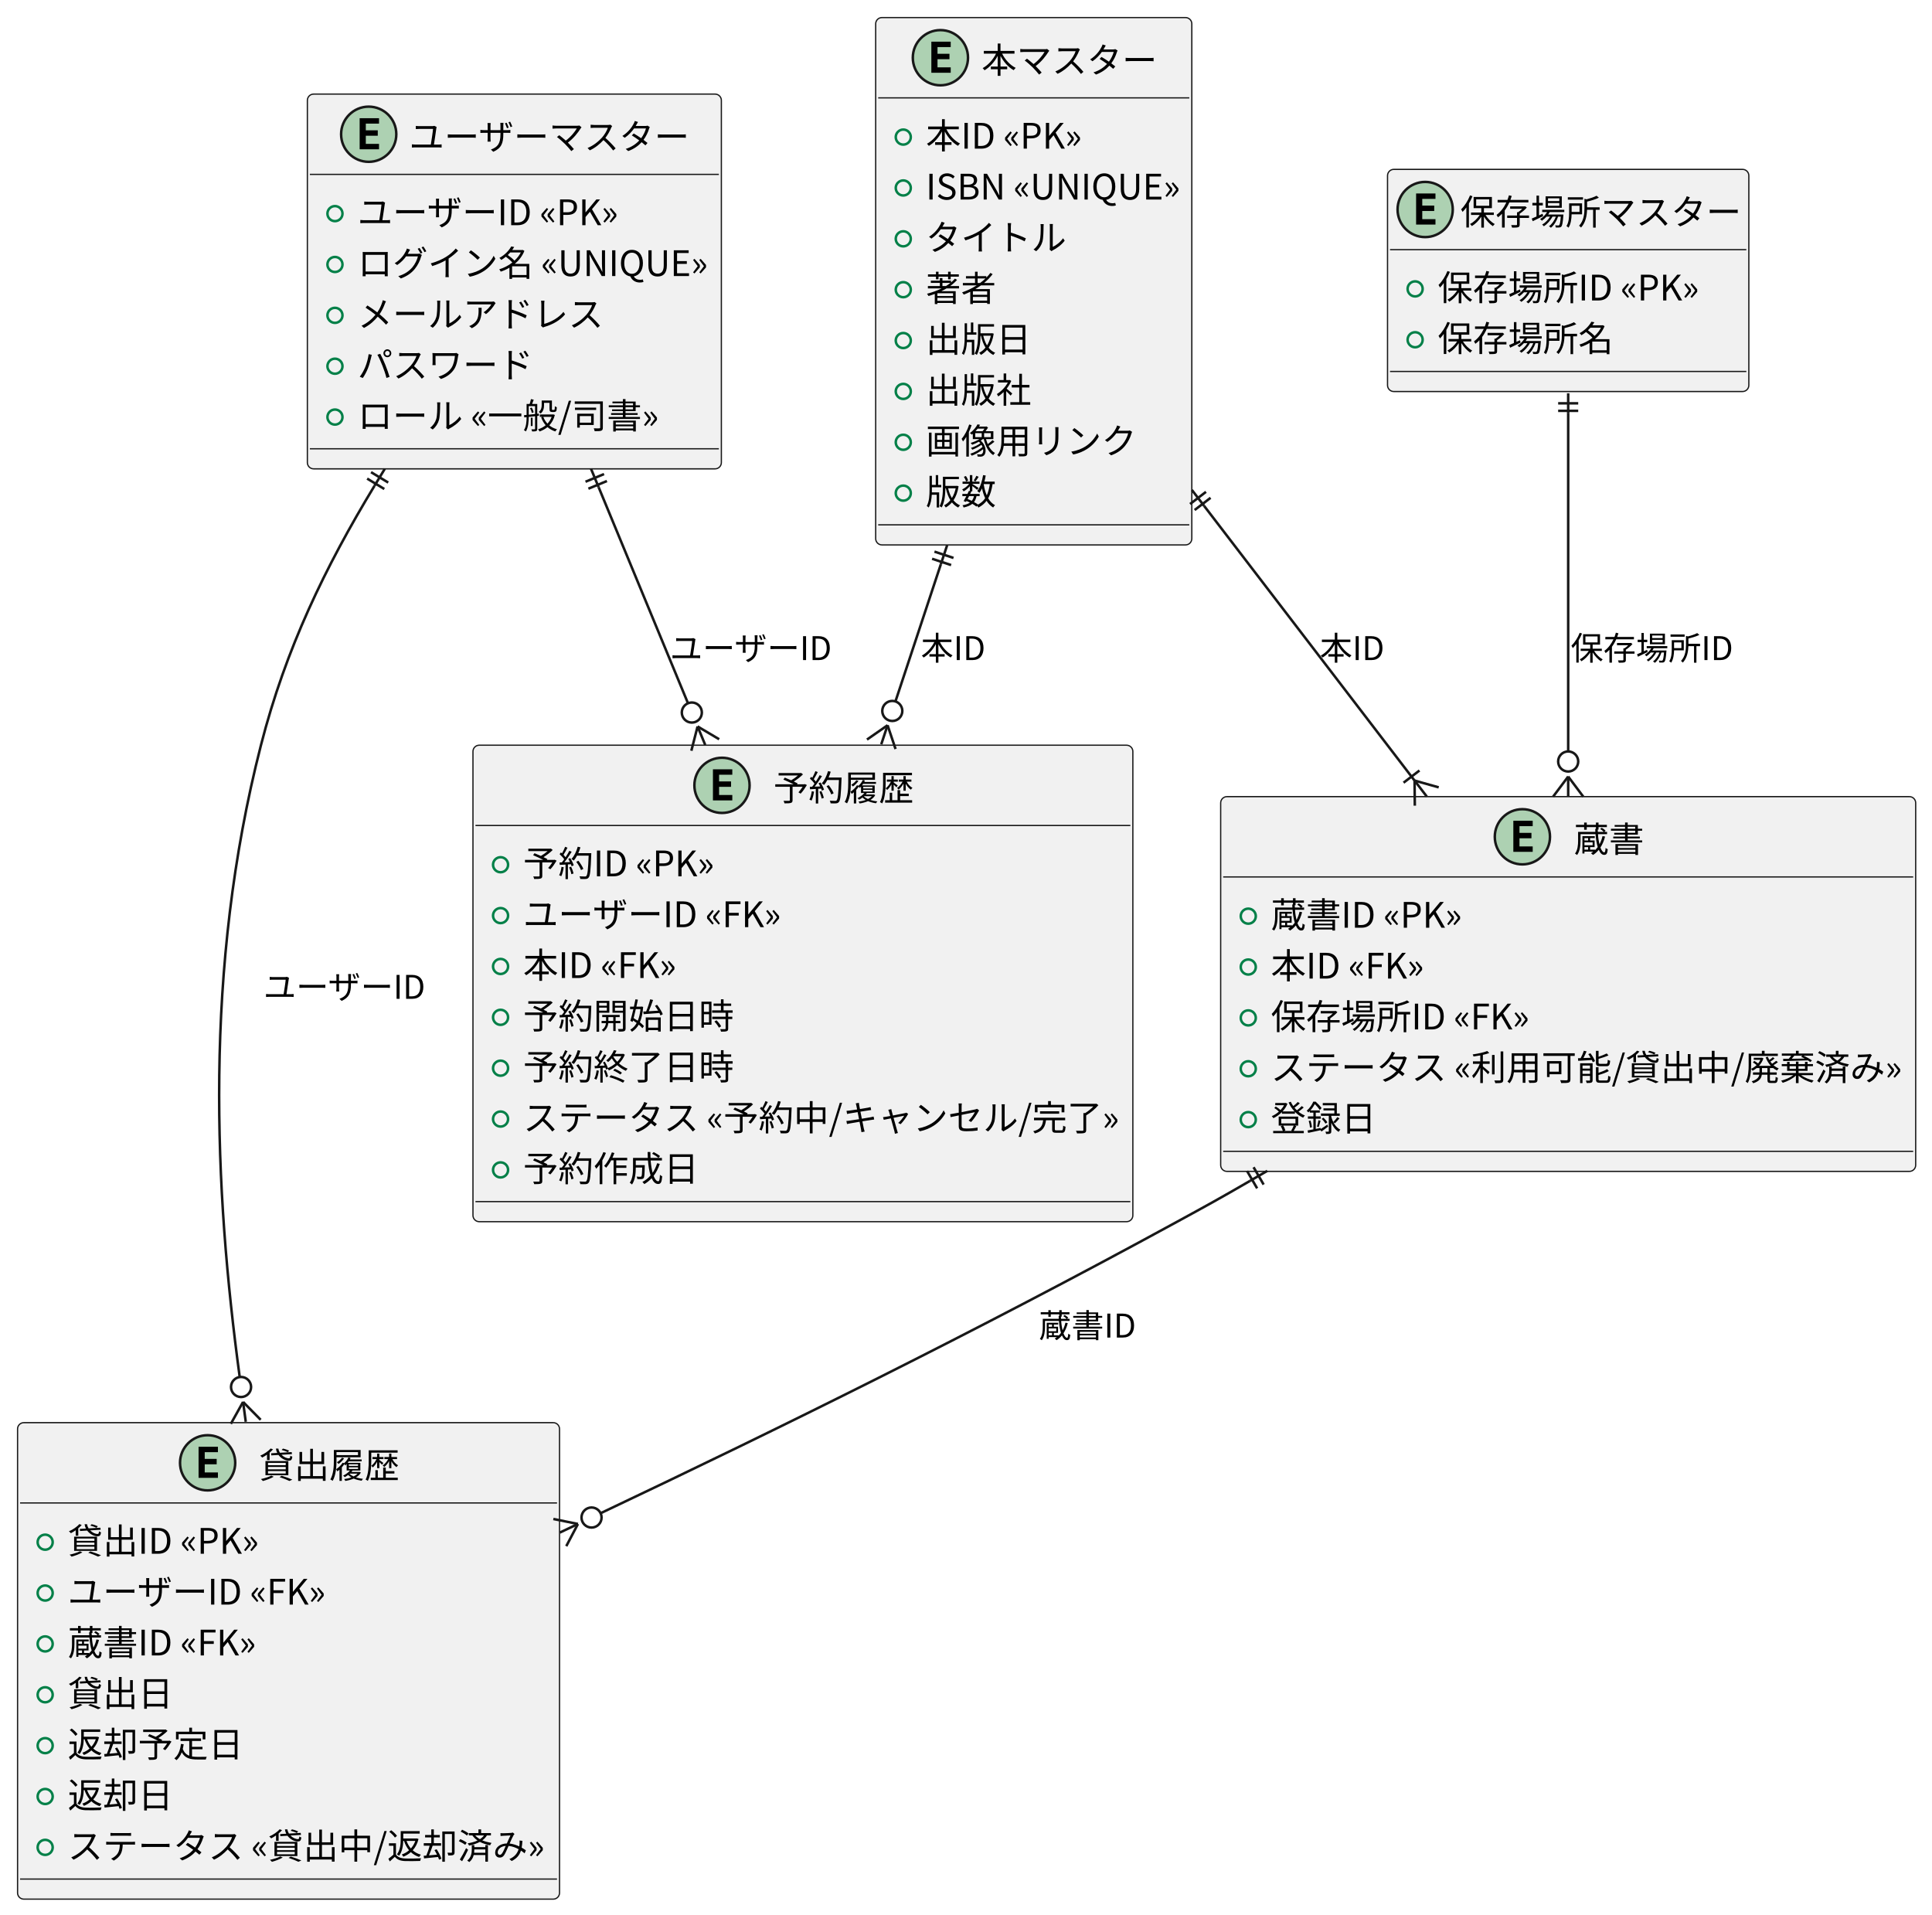
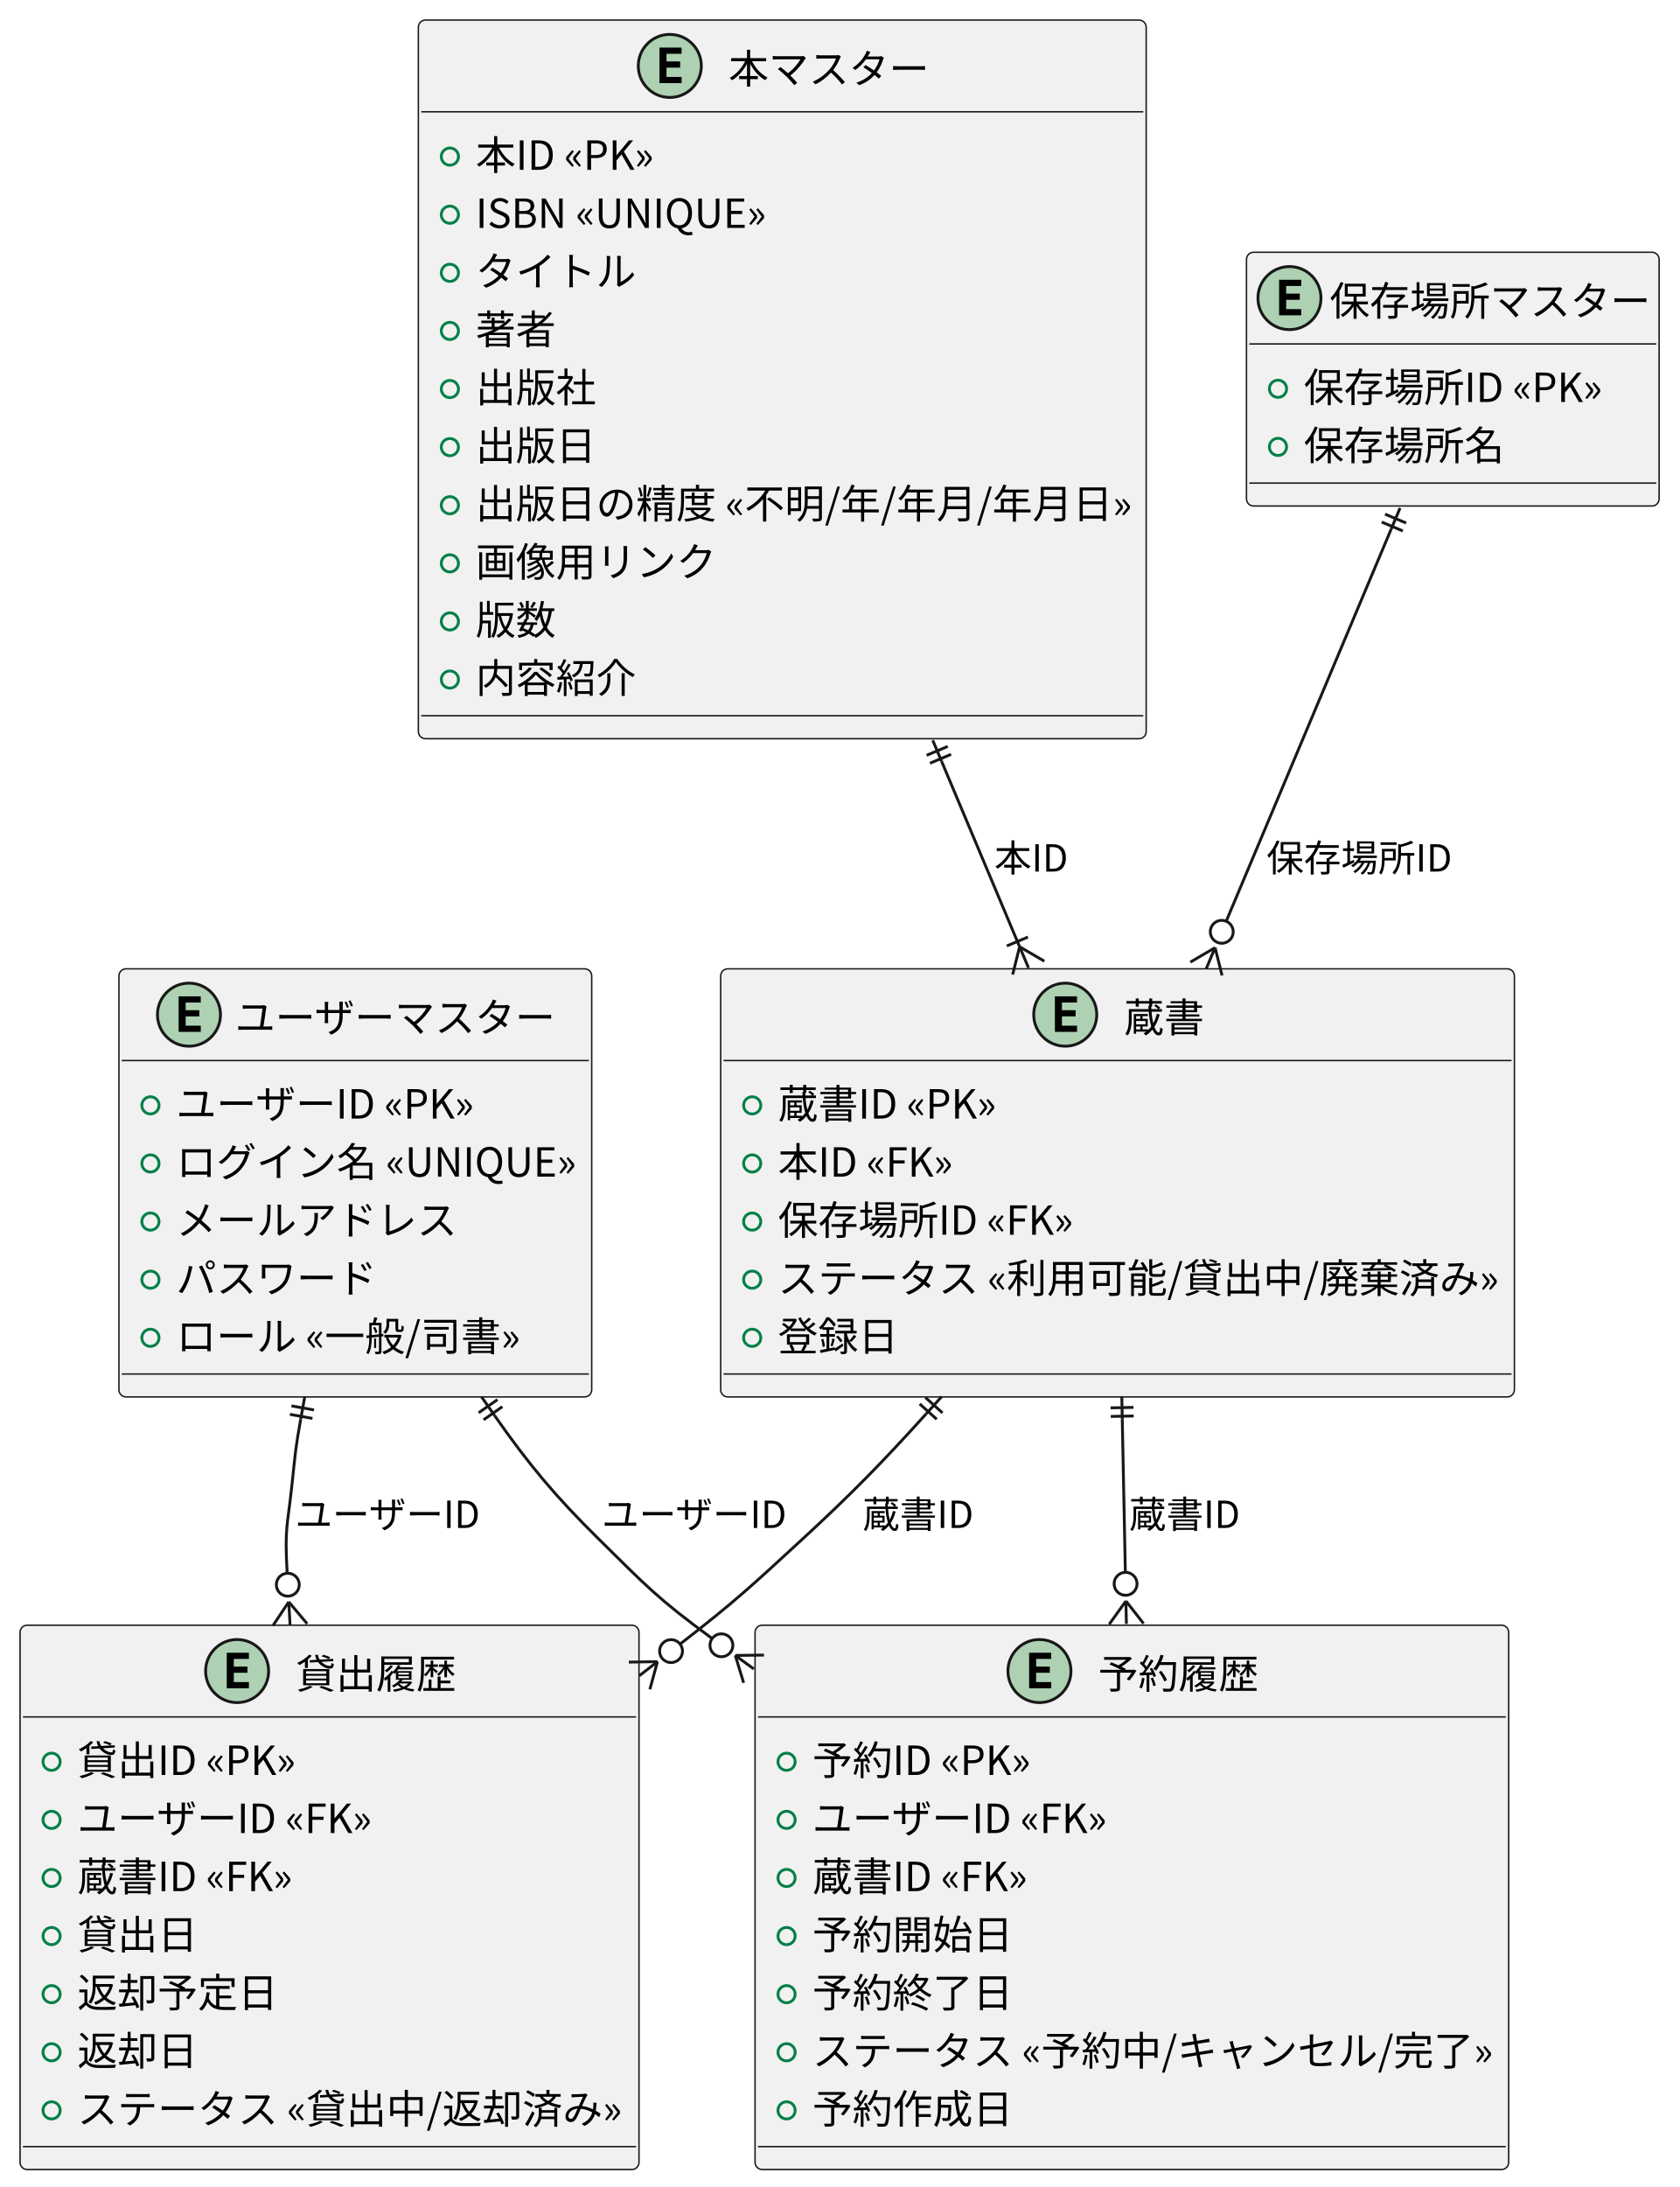
- <svg xmlns="http://www.w3.org/2000/svg" contentStyleType="text/css" height="763px" preserveAspectRatio="none" style="width:770px;height:763px;background:#FFFFFF;" version="1.1" viewBox="0 0 770 763" width="770px" zoomAndPan="magnify">
+ <svg xmlns="http://www.w3.org/2000/svg" contentStyleType="text/css" height="763px" preserveAspectRatio="none" style="width:586px;height:763px;background:#FFFFFF;" version="1.1" viewBox="0 0 586 763" width="586px" zoomAndPan="magnify">
  <defs />
  <g>
    <g id="elem_User">
-       <rect codeLine="2" fill="#F1F1F1" height="149.36" id="User" rx="2.5" ry="2.5" style="stroke:#181818;stroke-width:0.5;" width="165" x="122.5" y="37.5" />
-       <ellipse cx="146.95" cy="53.5" fill="#ADD1B2" rx="11" ry="11" style="stroke:#181818;stroke-width:1.0;" />
-       <path d="M151.059,59.5 L143.341,59.5 L143.341,47.109 L151.059,47.109 L151.059,49.266 L145.794,49.266 L145.794,51.938 L150.559,51.938 L150.559,54.094 L145.794,54.094 L145.794,57.344 L151.059,57.344 L151.059,59.5 Z " fill="#000000" />
-       <text fill="#000000" font-family="Noto Sans CJK JP" font-size="14" lengthAdjust="spacing" textLength="112" x="163.05" y="59.604">ユーザーマスター</text>
-       <line style="stroke:#181818;stroke-width:0.5;" x1="123.5" x2="286.5" y1="69.5" y2="69.5" />
-       <ellipse cx="133.5" cy="85.136" fill="none" rx="3" ry="3" style="stroke:#038048;stroke-width:1.0;" />
-       <text fill="#000000" font-family="Noto Sans CJK JP" font-size="14" lengthAdjust="spacing" textLength="105" x="142.5" y="89.74">ユーザーID «PK»</text>
-       <ellipse cx="133.5" cy="105.408" fill="none" rx="3" ry="3" style="stroke:#038048;stroke-width:1.0;" />
-       <text fill="#000000" font-family="Noto Sans CJK JP" font-size="14" lengthAdjust="spacing" textLength="139" x="142.5" y="110.012">ログイン名 «UNIQUE»</text>
-       <ellipse cx="133.5" cy="125.68" fill="none" rx="3" ry="3" style="stroke:#038048;stroke-width:1.0;" />
-       <text fill="#000000" font-family="Noto Sans CJK JP" font-size="14" lengthAdjust="spacing" textLength="98" x="142.5" y="130.284">メールアドレス</text>
-       <ellipse cx="133.5" cy="145.952" fill="none" rx="3" ry="3" style="stroke:#038048;stroke-width:1.0;" />
-       <text fill="#000000" font-family="Noto Sans CJK JP" font-size="14" lengthAdjust="spacing" textLength="70" x="142.5" y="150.556">パスワード</text>
-       <ellipse cx="133.5" cy="166.224" fill="none" rx="3" ry="3" style="stroke:#038048;stroke-width:1.0;" />
-       <text fill="#000000" font-family="Noto Sans CJK JP" font-size="14" lengthAdjust="spacing" textLength="120" x="142.5" y="170.828">ロール «一般/司書»</text>
-       <line style="stroke:#181818;stroke-width:0.5;" x1="123.5" x2="286.5" y1="178.86" y2="178.86" />
+       <rect codeLine="2" fill="#F1F1F1" height="149.36" id="User" rx="2.5" ry="2.5" style="stroke:#181818;stroke-width:0.5;" width="165" x="41.5" y="338" />
+       <ellipse cx="65.95" cy="354" fill="#ADD1B2" rx="11" ry="11" style="stroke:#181818;stroke-width:1.0;" />
+       <path d="M70.059,360 L62.341,360 L62.341,347.609 L70.059,347.609 L70.059,349.766 L64.794,349.766 L64.794,352.438 L69.559,352.438 L69.559,354.594 L64.794,354.594 L64.794,357.844 L70.059,357.844 L70.059,360 Z " fill="#000000" />
+       <text fill="#000000" font-family="Noto Sans CJK JP" font-size="14" lengthAdjust="spacing" textLength="112" x="82.05" y="360.104">ユーザーマスター</text>
+       <line style="stroke:#181818;stroke-width:0.5;" x1="42.5" x2="205.5" y1="370" y2="370" />
+       <ellipse cx="52.5" cy="385.636" fill="none" rx="3" ry="3" style="stroke:#038048;stroke-width:1.0;" />
+       <text fill="#000000" font-family="Noto Sans CJK JP" font-size="14" lengthAdjust="spacing" textLength="105" x="61.5" y="390.24">ユーザーID «PK»</text>
+       <ellipse cx="52.5" cy="405.908" fill="none" rx="3" ry="3" style="stroke:#038048;stroke-width:1.0;" />
+       <text fill="#000000" font-family="Noto Sans CJK JP" font-size="14" lengthAdjust="spacing" textLength="139" x="61.5" y="410.512">ログイン名 «UNIQUE»</text>
+       <ellipse cx="52.5" cy="426.18" fill="none" rx="3" ry="3" style="stroke:#038048;stroke-width:1.0;" />
+       <text fill="#000000" font-family="Noto Sans CJK JP" font-size="14" lengthAdjust="spacing" textLength="98" x="61.5" y="430.784">メールアドレス</text>
+       <ellipse cx="52.5" cy="446.452" fill="none" rx="3" ry="3" style="stroke:#038048;stroke-width:1.0;" />
+       <text fill="#000000" font-family="Noto Sans CJK JP" font-size="14" lengthAdjust="spacing" textLength="70" x="61.5" y="451.056">パスワード</text>
+       <ellipse cx="52.5" cy="466.724" fill="none" rx="3" ry="3" style="stroke:#038048;stroke-width:1.0;" />
+       <text fill="#000000" font-family="Noto Sans CJK JP" font-size="14" lengthAdjust="spacing" textLength="120" x="61.5" y="471.328">ロール «一般/司書»</text>
+       <line style="stroke:#181818;stroke-width:0.5;" x1="42.5" x2="205.5" y1="479.36" y2="479.36" />
    </g>
    <g id="elem_book">
-       <rect codeLine="10" fill="#F1F1F1" height="210.175" id="book" rx="2.5" ry="2.5" style="stroke:#181818;stroke-width:0.5;" width="126" x="349" y="7" />
-       <ellipse cx="374.8" cy="23" fill="#ADD1B2" rx="11" ry="11" style="stroke:#181818;stroke-width:1.0;" />
-       <path d="M378.909,29 L371.191,29 L371.191,16.609 L378.909,16.609 L378.909,18.766 L373.644,18.766 L373.644,21.438 L378.409,21.438 L378.409,23.594 L373.644,23.594 L373.644,26.844 L378.909,26.844 L378.909,29 Z " fill="#000000" />
-       <text fill="#000000" font-family="Noto Sans CJK JP" font-size="14" lengthAdjust="spacing" textLength="70" x="391.2" y="29.104">本マスター</text>
-       <line style="stroke:#181818;stroke-width:0.5;" x1="350" x2="474" y1="39" y2="39" />
-       <ellipse cx="360" cy="54.636" fill="none" rx="3" ry="3" style="stroke:#038048;stroke-width:1.0;" />
-       <text fill="#000000" font-family="Noto Sans CJK JP" font-size="14" lengthAdjust="spacing" textLength="63" x="369" y="59.24">本ID «PK»</text>
-       <ellipse cx="360" cy="74.908" fill="none" rx="3" ry="3" style="stroke:#038048;stroke-width:1.0;" />
-       <text fill="#000000" font-family="Noto Sans CJK JP" font-size="14" lengthAdjust="spacing" textLength="100" x="369" y="79.512">ISBN «UNIQUE»</text>
-       <ellipse cx="360" cy="95.18" fill="none" rx="3" ry="3" style="stroke:#038048;stroke-width:1.0;" />
-       <text fill="#000000" font-family="Noto Sans CJK JP" font-size="14" lengthAdjust="spacing" textLength="56" x="369" y="99.784">タイトル</text>
-       <ellipse cx="360" cy="115.452" fill="none" rx="3" ry="3" style="stroke:#038048;stroke-width:1.0;" />
-       <text fill="#000000" font-family="Noto Sans CJK JP" font-size="14" lengthAdjust="spacing" textLength="28" x="369" y="120.056">著者</text>
-       <ellipse cx="360" cy="135.724" fill="none" rx="3" ry="3" style="stroke:#038048;stroke-width:1.0;" />
-       <text fill="#000000" font-family="Noto Sans CJK JP" font-size="14" lengthAdjust="spacing" textLength="42" x="369" y="140.328">出版日</text>
-       <ellipse cx="360" cy="155.995" fill="none" rx="3" ry="3" style="stroke:#038048;stroke-width:1.0;" />
-       <text fill="#000000" font-family="Noto Sans CJK JP" font-size="14" lengthAdjust="spacing" textLength="42" x="369" y="160.6">出版社</text>
-       <ellipse cx="360" cy="176.267" fill="none" rx="3" ry="3" style="stroke:#038048;stroke-width:1.0;" />
-       <text fill="#000000" font-family="Noto Sans CJK JP" font-size="14" lengthAdjust="spacing" textLength="84" x="369" y="180.871">画像用リンク</text>
-       <ellipse cx="360" cy="196.539" fill="none" rx="3" ry="3" style="stroke:#038048;stroke-width:1.0;" />
-       <text fill="#000000" font-family="Noto Sans CJK JP" font-size="14" lengthAdjust="spacing" textLength="28" x="369" y="201.143">版数</text>
-       <line style="stroke:#181818;stroke-width:0.5;" x1="350" x2="474" y1="209.175" y2="209.175" />
+       <rect codeLine="10" fill="#F1F1F1" height="250.719" id="book" rx="2.5" ry="2.5" style="stroke:#181818;stroke-width:0.5;" width="254" x="146" y="7" />
+       <ellipse cx="233.75" cy="23" fill="#ADD1B2" rx="11" ry="11" style="stroke:#181818;stroke-width:1.0;" />
+       <path d="M237.859,29 L230.141,29 L230.141,16.609 L237.859,16.609 L237.859,18.766 L232.594,18.766 L232.594,21.438 L237.359,21.438 L237.359,23.594 L232.594,23.594 L232.594,26.844 L237.859,26.844 L237.859,29 Z " fill="#000000" />
+       <text fill="#000000" font-family="Noto Sans CJK JP" font-size="14" lengthAdjust="spacing" textLength="70" x="254.25" y="29.104">本マスター</text>
+       <line style="stroke:#181818;stroke-width:0.5;" x1="147" x2="399" y1="39" y2="39" />
+       <ellipse cx="157" cy="54.636" fill="none" rx="3" ry="3" style="stroke:#038048;stroke-width:1.0;" />
+       <text fill="#000000" font-family="Noto Sans CJK JP" font-size="14" lengthAdjust="spacing" textLength="63" x="166" y="59.24">本ID «PK»</text>
+       <ellipse cx="157" cy="74.908" fill="none" rx="3" ry="3" style="stroke:#038048;stroke-width:1.0;" />
+       <text fill="#000000" font-family="Noto Sans CJK JP" font-size="14" lengthAdjust="spacing" textLength="100" x="166" y="79.512">ISBN «UNIQUE»</text>
+       <ellipse cx="157" cy="95.18" fill="none" rx="3" ry="3" style="stroke:#038048;stroke-width:1.0;" />
+       <text fill="#000000" font-family="Noto Sans CJK JP" font-size="14" lengthAdjust="spacing" textLength="56" x="166" y="99.784">タイトル</text>
+       <ellipse cx="157" cy="115.452" fill="none" rx="3" ry="3" style="stroke:#038048;stroke-width:1.0;" />
+       <text fill="#000000" font-family="Noto Sans CJK JP" font-size="14" lengthAdjust="spacing" textLength="28" x="166" y="120.056">著者</text>
+       <ellipse cx="157" cy="135.724" fill="none" rx="3" ry="3" style="stroke:#038048;stroke-width:1.0;" />
+       <text fill="#000000" font-family="Noto Sans CJK JP" font-size="14" lengthAdjust="spacing" textLength="42" x="166" y="140.328">出版社</text>
+       <ellipse cx="157" cy="155.995" fill="none" rx="3" ry="3" style="stroke:#038048;stroke-width:1.0;" />
+       <text fill="#000000" font-family="Noto Sans CJK JP" font-size="14" lengthAdjust="spacing" textLength="42" x="166" y="160.6">出版日</text>
+       <ellipse cx="157" cy="176.267" fill="none" rx="3" ry="3" style="stroke:#038048;stroke-width:1.0;" />
+       <text fill="#000000" font-family="Noto Sans CJK JP" font-size="14" lengthAdjust="spacing" textLength="228" x="166" y="180.871">出版日の精度 «不明/年/年月/年月日»</text>
+       <ellipse cx="157" cy="196.539" fill="none" rx="3" ry="3" style="stroke:#038048;stroke-width:1.0;" />
+       <text fill="#000000" font-family="Noto Sans CJK JP" font-size="14" lengthAdjust="spacing" textLength="84" x="166" y="201.143">画像用リンク</text>
+       <ellipse cx="157" cy="216.811" fill="none" rx="3" ry="3" style="stroke:#038048;stroke-width:1.0;" />
+       <text fill="#000000" font-family="Noto Sans CJK JP" font-size="14" lengthAdjust="spacing" textLength="28" x="166" y="221.415">版数</text>
+       <ellipse cx="157" cy="237.083" fill="none" rx="3" ry="3" style="stroke:#038048;stroke-width:1.0;" />
+       <text fill="#000000" font-family="Noto Sans CJK JP" font-size="14" lengthAdjust="spacing" textLength="56" x="166" y="241.687">内容紹介</text>
+       <line style="stroke:#181818;stroke-width:0.5;" x1="147" x2="399" y1="249.719" y2="249.719" />
    </g>
    <g id="elem_Copy">
-       <rect codeLine="21" fill="#F1F1F1" height="149.36" id="Copy" rx="2.5" ry="2.5" style="stroke:#181818;stroke-width:0.5;" width="277" x="486.5" y="317.5" />
-       <ellipse cx="606.75" cy="333.5" fill="#ADD1B2" rx="11" ry="11" style="stroke:#181818;stroke-width:1.0;" />
-       <path d="M610.859,339.5 L603.141,339.5 L603.141,327.109 L610.859,327.109 L610.859,329.266 L605.594,329.266 L605.594,331.938 L610.359,331.938 L610.359,334.094 L605.594,334.094 L605.594,337.344 L610.859,337.344 L610.859,339.5 Z " fill="#000000" />
-       <text fill="#000000" font-family="Noto Sans CJK JP" font-size="14" lengthAdjust="spacing" textLength="28" x="627.25" y="339.604">蔵書</text>
-       <line style="stroke:#181818;stroke-width:0.5;" x1="487.5" x2="762.5" y1="349.5" y2="349.5" />
-       <ellipse cx="497.5" cy="365.136" fill="none" rx="3" ry="3" style="stroke:#038048;stroke-width:1.0;" />
-       <text fill="#000000" font-family="Noto Sans CJK JP" font-size="14" lengthAdjust="spacing" textLength="77" x="506.5" y="369.74">蔵書ID «PK»</text>
-       <ellipse cx="497.5" cy="385.408" fill="none" rx="3" ry="3" style="stroke:#038048;stroke-width:1.0;" />
-       <text fill="#000000" font-family="Noto Sans CJK JP" font-size="14" lengthAdjust="spacing" textLength="62" x="506.5" y="390.012">本ID «FK»</text>
-       <ellipse cx="497.5" cy="405.68" fill="none" rx="3" ry="3" style="stroke:#038048;stroke-width:1.0;" />
-       <text fill="#000000" font-family="Noto Sans CJK JP" font-size="14" lengthAdjust="spacing" textLength="104" x="506.5" y="410.284">保存場所ID «FK»</text>
-       <ellipse cx="497.5" cy="425.952" fill="none" rx="3" ry="3" style="stroke:#038048;stroke-width:1.0;" />
-       <text fill="#000000" font-family="Noto Sans CJK JP" font-size="14" lengthAdjust="spacing" textLength="251" x="506.5" y="430.556">ステータス «利用可能/貸出中/廃棄済み»</text>
-       <ellipse cx="497.5" cy="446.224" fill="none" rx="3" ry="3" style="stroke:#038048;stroke-width:1.0;" />
-       <text fill="#000000" font-family="Noto Sans CJK JP" font-size="14" lengthAdjust="spacing" textLength="42" x="506.5" y="450.828">登録日</text>
-       <line style="stroke:#181818;stroke-width:0.5;" x1="487.5" x2="762.5" y1="458.86" y2="458.86" />
+       <rect codeLine="23" fill="#F1F1F1" height="149.36" id="Copy" rx="2.5" ry="2.5" style="stroke:#181818;stroke-width:0.5;" width="277" x="251.5" y="338" />
+       <ellipse cx="371.75" cy="354" fill="#ADD1B2" rx="11" ry="11" style="stroke:#181818;stroke-width:1.0;" />
+       <path d="M375.859,360 L368.141,360 L368.141,347.609 L375.859,347.609 L375.859,349.766 L370.594,349.766 L370.594,352.438 L375.359,352.438 L375.359,354.594 L370.594,354.594 L370.594,357.844 L375.859,357.844 L375.859,360 Z " fill="#000000" />
+       <text fill="#000000" font-family="Noto Sans CJK JP" font-size="14" lengthAdjust="spacing" textLength="28" x="392.25" y="360.104">蔵書</text>
+       <line style="stroke:#181818;stroke-width:0.5;" x1="252.5" x2="527.5" y1="370" y2="370" />
+       <ellipse cx="262.5" cy="385.636" fill="none" rx="3" ry="3" style="stroke:#038048;stroke-width:1.0;" />
+       <text fill="#000000" font-family="Noto Sans CJK JP" font-size="14" lengthAdjust="spacing" textLength="77" x="271.5" y="390.24">蔵書ID «PK»</text>
+       <ellipse cx="262.5" cy="405.908" fill="none" rx="3" ry="3" style="stroke:#038048;stroke-width:1.0;" />
+       <text fill="#000000" font-family="Noto Sans CJK JP" font-size="14" lengthAdjust="spacing" textLength="62" x="271.5" y="410.512">本ID «FK»</text>
+       <ellipse cx="262.5" cy="426.18" fill="none" rx="3" ry="3" style="stroke:#038048;stroke-width:1.0;" />
+       <text fill="#000000" font-family="Noto Sans CJK JP" font-size="14" lengthAdjust="spacing" textLength="104" x="271.5" y="430.784">保存場所ID «FK»</text>
+       <ellipse cx="262.5" cy="446.452" fill="none" rx="3" ry="3" style="stroke:#038048;stroke-width:1.0;" />
+       <text fill="#000000" font-family="Noto Sans CJK JP" font-size="14" lengthAdjust="spacing" textLength="251" x="271.5" y="451.056">ステータス «利用可能/貸出中/廃棄済み»</text>
+       <ellipse cx="262.5" cy="466.724" fill="none" rx="3" ry="3" style="stroke:#038048;stroke-width:1.0;" />
+       <text fill="#000000" font-family="Noto Sans CJK JP" font-size="14" lengthAdjust="spacing" textLength="42" x="271.5" y="471.328">登録日</text>
+       <line style="stroke:#181818;stroke-width:0.5;" x1="252.5" x2="527.5" y1="479.36" y2="479.36" />
    </g>
    <g id="elem_Location">
-       <rect codeLine="29" fill="#F1F1F1" height="88.544" id="Location" rx="2.5" ry="2.5" style="stroke:#181818;stroke-width:0.5;" width="144" x="553" y="67.5" />
-       <ellipse cx="568" cy="83.5" fill="#ADD1B2" rx="11" ry="11" style="stroke:#181818;stroke-width:1.0;" />
-       <path d="M572.109,89.5 L564.391,89.5 L564.391,77.109 L572.109,77.109 L572.109,79.266 L566.844,79.266 L566.844,81.938 L571.609,81.938 L571.609,84.094 L566.844,84.094 L566.844,87.344 L572.109,87.344 L572.109,89.5 Z " fill="#000000" />
-       <text fill="#000000" font-family="Noto Sans CJK JP" font-size="14" lengthAdjust="spacing" textLength="112" x="582" y="89.604">保存場所マスター</text>
-       <line style="stroke:#181818;stroke-width:0.5;" x1="554" x2="696" y1="99.5" y2="99.5" />
-       <ellipse cx="564" cy="115.136" fill="none" rx="3" ry="3" style="stroke:#038048;stroke-width:1.0;" />
-       <text fill="#000000" font-family="Noto Sans CJK JP" font-size="14" lengthAdjust="spacing" textLength="105" x="573" y="119.74">保存場所ID «PK»</text>
-       <ellipse cx="564" cy="135.408" fill="none" rx="3" ry="3" style="stroke:#038048;stroke-width:1.0;" />
-       <text fill="#000000" font-family="Noto Sans CJK JP" font-size="14" lengthAdjust="spacing" textLength="70" x="573" y="140.012">保存場所名</text>
-       <line style="stroke:#181818;stroke-width:0.5;" x1="554" x2="696" y1="148.044" y2="148.044" />
+       <rect codeLine="31" fill="#F1F1F1" height="88.544" id="Location" rx="2.5" ry="2.5" style="stroke:#181818;stroke-width:0.5;" width="144" x="435" y="88" />
+       <ellipse cx="450" cy="104" fill="#ADD1B2" rx="11" ry="11" style="stroke:#181818;stroke-width:1.0;" />
+       <path d="M454.109,110 L446.391,110 L446.391,97.609 L454.109,97.609 L454.109,99.766 L448.844,99.766 L448.844,102.438 L453.609,102.438 L453.609,104.594 L448.844,104.594 L448.844,107.844 L454.109,107.844 L454.109,110 Z " fill="#000000" />
+       <text fill="#000000" font-family="Noto Sans CJK JP" font-size="14" lengthAdjust="spacing" textLength="112" x="464" y="110.104">保存場所マスター</text>
+       <line style="stroke:#181818;stroke-width:0.5;" x1="436" x2="578" y1="120" y2="120" />
+       <ellipse cx="446" cy="135.636" fill="none" rx="3" ry="3" style="stroke:#038048;stroke-width:1.0;" />
+       <text fill="#000000" font-family="Noto Sans CJK JP" font-size="14" lengthAdjust="spacing" textLength="105" x="455" y="140.24">保存場所ID «PK»</text>
+       <ellipse cx="446" cy="155.908" fill="none" rx="3" ry="3" style="stroke:#038048;stroke-width:1.0;" />
+       <text fill="#000000" font-family="Noto Sans CJK JP" font-size="14" lengthAdjust="spacing" textLength="70" x="455" y="160.512">保存場所名</text>
+       <line style="stroke:#181818;stroke-width:0.5;" x1="436" x2="578" y1="168.544" y2="168.544" />
    </g>
    <g id="elem_LoanHistory">
-       <rect codeLine="34" fill="#F1F1F1" height="189.903" id="LoanHistory" rx="2.5" ry="2.5" style="stroke:#181818;stroke-width:0.5;" width="216" x="7" y="567" />
+       <rect codeLine="36" fill="#F1F1F1" height="189.903" id="LoanHistory" rx="2.5" ry="2.5" style="stroke:#181818;stroke-width:0.5;" width="216" x="7" y="567" />
      <ellipse cx="82.75" cy="583" fill="#ADD1B2" rx="11" ry="11" style="stroke:#181818;stroke-width:1.0;" />
      <path d="M86.859,589 L79.141,589 L79.141,576.609 L86.859,576.609 L86.859,578.766 L81.594,578.766 L81.594,581.438 L86.359,581.438 L86.359,583.594 L81.594,583.594 L81.594,586.844 L86.859,586.844 L86.859,589 Z " fill="#000000" />
      <text fill="#000000" font-family="Noto Sans CJK JP" font-size="14" lengthAdjust="spacing" textLength="56" x="103.25" y="589.104">貸出履歴</text>
      <line style="stroke:#181818;stroke-width:0.5;" x1="8" x2="222" y1="599" y2="599" />
      <ellipse cx="18" cy="614.636" fill="none" rx="3" ry="3" style="stroke:#038048;stroke-width:1.0;" />
      <text fill="#000000" font-family="Noto Sans CJK JP" font-size="14" lengthAdjust="spacing" textLength="77" x="27" y="619.24">貸出ID «PK»</text>
      <ellipse cx="18" cy="634.908" fill="none" rx="3" ry="3" style="stroke:#038048;stroke-width:1.0;" />
      <text fill="#000000" font-family="Noto Sans CJK JP" font-size="14" lengthAdjust="spacing" textLength="104" x="27" y="639.512">ユーザーID «FK»</text>
      <ellipse cx="18" cy="655.18" fill="none" rx="3" ry="3" style="stroke:#038048;stroke-width:1.0;" />
      <text fill="#000000" font-family="Noto Sans CJK JP" font-size="14" lengthAdjust="spacing" textLength="76" x="27" y="659.784">蔵書ID «FK»</text>
      <ellipse cx="18" cy="675.452" fill="none" rx="3" ry="3" style="stroke:#038048;stroke-width:1.0;" />
      <text fill="#000000" font-family="Noto Sans CJK JP" font-size="14" lengthAdjust="spacing" textLength="42" x="27" y="680.056">貸出日</text>
      <ellipse cx="18" cy="695.724" fill="none" rx="3" ry="3" style="stroke:#038048;stroke-width:1.0;" />
      <text fill="#000000" font-family="Noto Sans CJK JP" font-size="14" lengthAdjust="spacing" textLength="70" x="27" y="700.328">返却予定日</text>
      <ellipse cx="18" cy="715.995" fill="none" rx="3" ry="3" style="stroke:#038048;stroke-width:1.0;" />
      <text fill="#000000" font-family="Noto Sans CJK JP" font-size="14" lengthAdjust="spacing" textLength="42" x="27" y="720.6">返却日</text>
      <ellipse cx="18" cy="736.267" fill="none" rx="3" ry="3" style="stroke:#038048;stroke-width:1.0;" />
      <text fill="#000000" font-family="Noto Sans CJK JP" font-size="14" lengthAdjust="spacing" textLength="190" x="27" y="740.871">ステータス «貸出中/返却済み»</text>
      <line style="stroke:#181818;stroke-width:0.5;" x1="8" x2="222" y1="748.903" y2="748.903" />
    </g>
    <g id="elem_ReservationHistory">
-       <rect codeLine="44" fill="#F1F1F1" height="189.903" id="ReservationHistory" rx="2.5" ry="2.5" style="stroke:#181818;stroke-width:0.5;" width="263" x="188.5" y="297" />
-       <ellipse cx="287.75" cy="313" fill="#ADD1B2" rx="11" ry="11" style="stroke:#181818;stroke-width:1.0;" />
-       <path d="M291.859,319 L284.141,319 L284.141,306.609 L291.859,306.609 L291.859,308.766 L286.594,308.766 L286.594,311.438 L291.359,311.438 L291.359,313.594 L286.594,313.594 L286.594,316.844 L291.859,316.844 L291.859,319 Z " fill="#000000" />
-       <text fill="#000000" font-family="Noto Sans CJK JP" font-size="14" lengthAdjust="spacing" textLength="56" x="308.25" y="319.104">予約履歴</text>
-       <line style="stroke:#181818;stroke-width:0.5;" x1="189.5" x2="450.5" y1="329" y2="329" />
-       <ellipse cx="199.5" cy="344.636" fill="none" rx="3" ry="3" style="stroke:#038048;stroke-width:1.0;" />
-       <text fill="#000000" font-family="Noto Sans CJK JP" font-size="14" lengthAdjust="spacing" textLength="77" x="208.5" y="349.24">予約ID «PK»</text>
-       <ellipse cx="199.5" cy="364.908" fill="none" rx="3" ry="3" style="stroke:#038048;stroke-width:1.0;" />
-       <text fill="#000000" font-family="Noto Sans CJK JP" font-size="14" lengthAdjust="spacing" textLength="104" x="208.5" y="369.512">ユーザーID «FK»</text>
-       <ellipse cx="199.5" cy="385.18" fill="none" rx="3" ry="3" style="stroke:#038048;stroke-width:1.0;" />
-       <text fill="#000000" font-family="Noto Sans CJK JP" font-size="14" lengthAdjust="spacing" textLength="62" x="208.5" y="389.784">本ID «FK»</text>
-       <ellipse cx="199.5" cy="405.452" fill="none" rx="3" ry="3" style="stroke:#038048;stroke-width:1.0;" />
-       <text fill="#000000" font-family="Noto Sans CJK JP" font-size="14" lengthAdjust="spacing" textLength="84" x="208.5" y="410.056">予約開始日時</text>
-       <ellipse cx="199.5" cy="425.724" fill="none" rx="3" ry="3" style="stroke:#038048;stroke-width:1.0;" />
-       <text fill="#000000" font-family="Noto Sans CJK JP" font-size="14" lengthAdjust="spacing" textLength="84" x="208.5" y="430.328">予約終了日時</text>
-       <ellipse cx="199.5" cy="445.995" fill="none" rx="3" ry="3" style="stroke:#038048;stroke-width:1.0;" />
-       <text fill="#000000" font-family="Noto Sans CJK JP" font-size="14" lengthAdjust="spacing" textLength="237" x="208.5" y="450.599">ステータス «予約中/キャンセル/完了»</text>
-       <ellipse cx="199.5" cy="466.267" fill="none" rx="3" ry="3" style="stroke:#038048;stroke-width:1.0;" />
-       <text fill="#000000" font-family="Noto Sans CJK JP" font-size="14" lengthAdjust="spacing" textLength="70" x="208.5" y="470.871">予約作成日</text>
-       <line style="stroke:#181818;stroke-width:0.5;" x1="189.5" x2="450.5" y1="478.903" y2="478.903" />
+       <rect codeLine="46" fill="#F1F1F1" height="189.903" id="ReservationHistory" rx="2.5" ry="2.5" style="stroke:#181818;stroke-width:0.5;" width="263" x="263.5" y="567" />
+       <ellipse cx="362.75" cy="583" fill="#ADD1B2" rx="11" ry="11" style="stroke:#181818;stroke-width:1.0;" />
+       <path d="M366.859,589 L359.141,589 L359.141,576.609 L366.859,576.609 L366.859,578.766 L361.594,578.766 L361.594,581.438 L366.359,581.438 L366.359,583.594 L361.594,583.594 L361.594,586.844 L366.859,586.844 L366.859,589 Z " fill="#000000" />
+       <text fill="#000000" font-family="Noto Sans CJK JP" font-size="14" lengthAdjust="spacing" textLength="56" x="383.25" y="589.104">予約履歴</text>
+       <line style="stroke:#181818;stroke-width:0.5;" x1="264.5" x2="525.5" y1="599" y2="599" />
+       <ellipse cx="274.5" cy="614.636" fill="none" rx="3" ry="3" style="stroke:#038048;stroke-width:1.0;" />
+       <text fill="#000000" font-family="Noto Sans CJK JP" font-size="14" lengthAdjust="spacing" textLength="77" x="283.5" y="619.24">予約ID «PK»</text>
+       <ellipse cx="274.5" cy="634.908" fill="none" rx="3" ry="3" style="stroke:#038048;stroke-width:1.0;" />
+       <text fill="#000000" font-family="Noto Sans CJK JP" font-size="14" lengthAdjust="spacing" textLength="104" x="283.5" y="639.512">ユーザーID «FK»</text>
+       <ellipse cx="274.5" cy="655.18" fill="none" rx="3" ry="3" style="stroke:#038048;stroke-width:1.0;" />
+       <text fill="#000000" font-family="Noto Sans CJK JP" font-size="14" lengthAdjust="spacing" textLength="76" x="283.5" y="659.784">蔵書ID «FK»</text>
+       <ellipse cx="274.5" cy="675.452" fill="none" rx="3" ry="3" style="stroke:#038048;stroke-width:1.0;" />
+       <text fill="#000000" font-family="Noto Sans CJK JP" font-size="14" lengthAdjust="spacing" textLength="70" x="283.5" y="680.056">予約開始日</text>
+       <ellipse cx="274.5" cy="695.724" fill="none" rx="3" ry="3" style="stroke:#038048;stroke-width:1.0;" />
+       <text fill="#000000" font-family="Noto Sans CJK JP" font-size="14" lengthAdjust="spacing" textLength="70" x="283.5" y="700.328">予約終了日</text>
+       <ellipse cx="274.5" cy="715.995" fill="none" rx="3" ry="3" style="stroke:#038048;stroke-width:1.0;" />
+       <text fill="#000000" font-family="Noto Sans CJK JP" font-size="14" lengthAdjust="spacing" textLength="237" x="283.5" y="720.6">ステータス «予約中/キャンセル/完了»</text>
+       <ellipse cx="274.5" cy="736.267" fill="none" rx="3" ry="3" style="stroke:#038048;stroke-width:1.0;" />
+       <text fill="#000000" font-family="Noto Sans CJK JP" font-size="14" lengthAdjust="spacing" textLength="70" x="283.5" y="740.871">予約作成日</text>
+       <line style="stroke:#181818;stroke-width:0.5;" x1="264.5" x2="525.5" y1="748.903" y2="748.903" />
    </g>
    <g id="link_User_LoanHistory">
-       <path codeLine="54" d="M149.225,193.672 C129.675,225.942 113.91,258.35 104,297 C81.07,386.41 85.467,474.392 95.537,548.822 " fill="none" id="User-LoanHistory" style="stroke:#181818;stroke-width:1.0;" />
-       <line style="stroke:#181818;stroke-width:1.0;" x1="147.876" x2="154.719" y1="188.179" y2="192.324" />
-       <line style="stroke:#181818;stroke-width:1.0;" x1="146.322" x2="153.164" y1="190.744" y2="194.89" />
-       <line style="stroke:#181818;stroke-width:1.0;" x1="149.225" x2="153.37" y1="193.672" y2="186.83" />
-       <line style="stroke:#181818;stroke-width:1.0;" x1="96.877" x2="103.896" y1="558.732" y2="565.856" />
-       <line style="stroke:#181818;stroke-width:1.0;" x1="96.877" x2="92.004" y1="558.732" y2="567.464" />
-       <line style="stroke:#181818;stroke-width:1.0;" x1="96.877" x2="97.95" y1="558.732" y2="566.66" />
-       <ellipse cx="96.073" cy="552.786" fill="none" rx="4" ry="4" style="stroke:#181818;stroke-width:1.0;" />
-       <text fill="#000000" font-family="Noto Sans CJK JP" font-size="13" lengthAdjust="spacing" textLength="65" x="105" y="398.08">ユーザーID</text>
+       <path codeLine="56" d="M104.936,495.132 C103.136,505.082 103.02,507.32 102,517 C100.31,533.1 99.284,532.258 100.214,548.878 " fill="none" id="User-LoanHistory" style="stroke:#181818;stroke-width:1.0;" />
+       <line style="stroke:#181818;stroke-width:1.0;" x1="101.712" x2="109.584" y1="490.484" y2="491.908" />
+       <line style="stroke:#181818;stroke-width:1.0;" x1="101.178" x2="109.05" y1="493.436" y2="494.86" />
+       <line style="stroke:#181818;stroke-width:1.0;" x1="104.936" x2="106.36" y1="495.132" y2="487.26" />
+       <line style="stroke:#181818;stroke-width:1.0;" x1="100.773" x2="107.211" y1="558.862" y2="566.515" />
+       <line style="stroke:#181818;stroke-width:1.0;" x1="100.773" x2="95.229" y1="558.862" y2="567.185" />
+       <line style="stroke:#181818;stroke-width:1.0;" x1="100.773" x2="101.22" y1="558.862" y2="566.85" />
+       <ellipse cx="100.438" cy="552.872" fill="none" rx="4" ry="4" style="stroke:#181818;stroke-width:1.0;" />
+       <text fill="#000000" font-family="Noto Sans CJK JP" font-size="13" lengthAdjust="spacing" textLength="65" x="103" y="533.08">ユーザーID</text>
    </g>
    <g id="link_Copy_LoanHistory">
-       <path codeLine="55" d="M498.16,470.665 C486.06,477.685 480.8,480.56 469,487 C387.85,531.29 310.102,569.534 239.372,603.094 " fill="none" id="Copy-LoanHistory" style="stroke:#181818;stroke-width:1.0;" />
-       <line style="stroke:#181818;stroke-width:1.0;" x1="499.613" x2="503.627" y1="465.197" y2="472.117" />
-       <line style="stroke:#181818;stroke-width:1.0;" x1="497.018" x2="501.033" y1="466.703" y2="473.623" />
-       <line style="stroke:#181818;stroke-width:1.0;" x1="498.16" x2="505.08" y1="470.665" y2="466.65" />
-       <line style="stroke:#181818;stroke-width:1.0;" x1="230.338" x2="225.682" y1="607.381" y2="616.231" />
-       <line style="stroke:#181818;stroke-width:1.0;" x1="230.338" x2="220.538" y1="607.381" y2="605.389" />
-       <line style="stroke:#181818;stroke-width:1.0;" x1="230.338" x2="223.11" y1="607.381" y2="610.81" />
-       <ellipse cx="235.758" cy="604.809" fill="none" rx="4" ry="4" style="stroke:#181818;stroke-width:1.0;" />
-       <text fill="#000000" font-family="Noto Sans CJK JP" font-size="13" lengthAdjust="spacing" textLength="39" x="414" y="533.08">蔵書ID</text>
+       <path codeLine="57" d="M323.255,493.214 C307.985,510.164 296.59,521.74 280,537 C262.33,553.26 256.832,558.467 237.342,573.587 " fill="none" id="Copy-LoanHistory" style="stroke:#181818;stroke-width:1.0;" />
+       <line style="stroke:#181818;stroke-width:1.0;" x1="322.961" x2="328.905" y1="487.565" y2="492.919" />
+       <line style="stroke:#181818;stroke-width:1.0;" x1="320.953" x2="326.897" y1="489.793" y2="495.148" />
+       <line style="stroke:#181818;stroke-width:1.0;" x1="323.255" x2="328.61" y1="493.214" y2="487.27" />
+       <line style="stroke:#181818;stroke-width:1.0;" x1="229.441" x2="226.798" y1="579.716" y2="589.361" />
+       <line style="stroke:#181818;stroke-width:1.0;" x1="229.441" x2="219.442" y1="579.716" y2="579.879" />
+       <line style="stroke:#181818;stroke-width:1.0;" x1="229.441" x2="223.12" y1="579.716" y2="584.62" />
+       <ellipse cx="234.182" cy="576.039" fill="none" rx="4" ry="4" style="stroke:#181818;stroke-width:1.0;" />
+       <text fill="#000000" font-family="Noto Sans CJK JP" font-size="13" lengthAdjust="spacing" textLength="39" x="301" y="533.08">蔵書ID</text>
    </g>
    <g id="link_book_Copy">
-       <path codeLine="56" d="M479.906,201.63 C509.596,240.38 534.985,273.519 563.775,311.099 " fill="none" id="book-Copy" style="stroke:#181818;stroke-width:1.0;" />
-       <line style="stroke:#181818;stroke-width:1.0;" x1="474.298" x2="480.648" y1="200.888" y2="196.022" />
-       <line style="stroke:#181818;stroke-width:1.0;" x1="476.122" x2="482.473" y1="203.269" y2="198.404" />
-       <line style="stroke:#181818;stroke-width:1.0;" x1="479.906" x2="475.04" y1="201.63" y2="195.28" />
-       <line style="stroke:#181818;stroke-width:1.0;" x1="563.775" x2="573.403" y1="311.099" y2="313.801" />
-       <line style="stroke:#181818;stroke-width:1.0;" x1="563.775" x2="563.877" y1="311.099" y2="321.099" />
-       <line style="stroke:#181818;stroke-width:1.0;" x1="563.775" x2="568.64" y1="311.099" y2="317.45" />
-       <line style="stroke:#181818;stroke-width:1.0;" x1="565.734" x2="559.383" y1="307.079" y2="311.944" />
-       <text fill="#000000" font-family="Noto Sans CJK JP" font-size="13" lengthAdjust="spacing" textLength="26" x="526" y="263.08">本ID</text>
+       <path codeLine="58" d="M328.613,265.644 C340.033,292.784 345.558,305.896 355.828,330.306 " fill="none" id="book-Copy" style="stroke:#181818;stroke-width:1.0;" />
+       <line style="stroke:#181818;stroke-width:1.0;" x1="323.375" x2="330.748" y1="263.508" y2="260.406" />
+       <line style="stroke:#181818;stroke-width:1.0;" x1="324.538" x2="331.912" y1="266.274" y2="263.171" />
+       <line style="stroke:#181818;stroke-width:1.0;" x1="328.613" x2="325.51" y1="265.644" y2="258.27" />
+       <line style="stroke:#181818;stroke-width:1.0;" x1="355.828" x2="364.461" y1="330.306" y2="335.353" />
+       <line style="stroke:#181818;stroke-width:1.0;" x1="355.828" x2="353.399" y1="330.306" y2="340.007" />
+       <line style="stroke:#181818;stroke-width:1.0;" x1="355.828" x2="358.93" y1="330.306" y2="337.68" />
+       <line style="stroke:#181818;stroke-width:1.0;" x1="358.739" x2="351.365" y1="326.911" y2="330.014" />
+       <text fill="#000000" font-family="Noto Sans CJK JP" font-size="13" lengthAdjust="spacing" textLength="26" x="347" y="304.08">本ID</text>
    </g>
    <g id="link_Location_Copy">
-       <path codeLine="57" d="M625,164.74 C625,207.79 625,248.31 625,299.49 " fill="none" id="Location-Copy" style="stroke:#181818;stroke-width:1.0;" />
-       <line style="stroke:#181818;stroke-width:1.0;" x1="621" x2="629" y1="160.74" y2="160.74" />
-       <line style="stroke:#181818;stroke-width:1.0;" x1="621" x2="629" y1="163.74" y2="163.74" />
-       <line style="stroke:#181818;stroke-width:1.0;" x1="625" x2="625" y1="164.74" y2="156.74" />
-       <line style="stroke:#181818;stroke-width:1.0;" x1="625" x2="631" y1="309.49" y2="317.49" />
-       <line style="stroke:#181818;stroke-width:1.0;" x1="625" x2="619" y1="309.49" y2="317.49" />
-       <line style="stroke:#181818;stroke-width:1.0;" x1="625" x2="625" y1="309.49" y2="317.49" />
-       <ellipse cx="625" cy="303.49" fill="none" rx="4" ry="4" style="stroke:#181818;stroke-width:1.0;" />
-       <text fill="#000000" font-family="Noto Sans CJK JP" font-size="13" lengthAdjust="spacing" textLength="65" x="626" y="263.08">保存場所ID</text>
+       <path codeLine="59" d="M485.486,184.613 C467.366,227.663 449.462,270.219 427.922,321.399 " fill="none" id="Location-Copy" style="stroke:#181818;stroke-width:1.0;" />
+       <line style="stroke:#181818;stroke-width:1.0;" x1="483.351" x2="490.725" y1="179.375" y2="182.478" />
+       <line style="stroke:#181818;stroke-width:1.0;" x1="482.188" x2="489.561" y1="182.14" y2="185.244" />
+       <line style="stroke:#181818;stroke-width:1.0;" x1="485.486" x2="488.59" y1="184.613" y2="177.24" />
+       <line style="stroke:#181818;stroke-width:1.0;" x1="424.043" x2="426.47" y1="330.616" y2="340.317" />
+       <line style="stroke:#181818;stroke-width:1.0;" x1="424.043" x2="415.41" y1="330.616" y2="335.663" />
+       <line style="stroke:#181818;stroke-width:1.0;" x1="424.043" x2="420.94" y1="330.616" y2="337.99" />
+       <ellipse cx="426.371" cy="325.086" fill="none" rx="4" ry="4" style="stroke:#181818;stroke-width:1.0;" />
+       <text fill="#000000" font-family="Noto Sans CJK JP" font-size="13" lengthAdjust="spacing" textLength="65" x="442" y="304.08">保存場所ID</text>
    </g>
    <g id="link_User_ReservationHistory">
-       <path codeLine="59" d="M238.577,194.163 C252.547,227.943 259.328,244.347 274.198,280.287 " fill="none" id="User-ReservationHistory" style="stroke:#181818;stroke-width:1.0;" />
-       <line style="stroke:#181818;stroke-width:1.0;" x1="233.352" x2="240.745" y1="191.995" y2="188.938" />
-       <line style="stroke:#181818;stroke-width:1.0;" x1="234.499" x2="241.892" y1="194.767" y2="191.71" />
-       <line style="stroke:#181818;stroke-width:1.0;" x1="238.577" x2="235.52" y1="194.163" y2="186.77" />
-       <line style="stroke:#181818;stroke-width:1.0;" x1="278.022" x2="286.624" y1="289.528" y2="294.626" />
-       <line style="stroke:#181818;stroke-width:1.0;" x1="278.022" x2="275.536" y1="289.528" y2="299.214" />
-       <line style="stroke:#181818;stroke-width:1.0;" x1="278.022" x2="281.08" y1="289.528" y2="296.92" />
-       <ellipse cx="275.728" cy="283.983" fill="none" rx="4" ry="4" style="stroke:#181818;stroke-width:1.0;" />
-       <text fill="#000000" font-family="Noto Sans CJK JP" font-size="13" lengthAdjust="spacing" textLength="65" x="267" y="263.08">ユーザーID</text>
+       <path codeLine="61" d="M172.612,493.868 C184.712,511.188 194.07,522.29 209,537 C225.31,553.07 229.45,557.696 248.53,571.646 " fill="none" id="User-ReservationHistory" style="stroke:#181818;stroke-width:1.0;" />
+       <line style="stroke:#181818;stroke-width:1.0;" x1="167.042" x2="173.6" y1="492.88" y2="488.298" />
+       <line style="stroke:#181818;stroke-width:1.0;" x1="168.76" x2="175.318" y1="495.339" y2="490.758" />
+       <line style="stroke:#181818;stroke-width:1.0;" x1="172.612" x2="168.03" y1="493.868" y2="487.31" />
+       <line style="stroke:#181818;stroke-width:1.0;" x1="256.602" x2="266.601" y1="577.548" y2="577.427" />
+       <line style="stroke:#181818;stroke-width:1.0;" x1="256.602" x2="259.519" y1="577.548" y2="587.114" />
+       <line style="stroke:#181818;stroke-width:1.0;" x1="256.602" x2="263.06" y1="577.548" y2="582.27" />
+       <ellipse cx="251.758" cy="574.007" fill="none" rx="4" ry="4" style="stroke:#181818;stroke-width:1.0;" />
+       <text fill="#000000" font-family="Noto Sans CJK JP" font-size="13" lengthAdjust="spacing" textLength="65" x="210" y="533.08">ユーザーID</text>
    </g>
-     <g id="link_book_ReservationHistory">
-       <path codeLine="60" d="M374.966,224.905 C366.346,250.945 365.322,254.03 356.882,279.55 " fill="none" id="book-ReservationHistory" style="stroke:#181818;stroke-width:1.0;" />
-       <line style="stroke:#181818;stroke-width:1.0;" x1="372.426" x2="380.02" y1="219.85" y2="222.364" />
-       <line style="stroke:#181818;stroke-width:1.0;" x1="371.483" x2="379.077" y1="222.698" y2="225.212" />
-       <line style="stroke:#181818;stroke-width:1.0;" x1="374.966" x2="377.48" y1="224.905" y2="217.31" />
-       <line style="stroke:#181818;stroke-width:1.0;" x1="353.742" x2="356.926" y1="289.045" y2="298.524" />
-       <line style="stroke:#181818;stroke-width:1.0;" x1="353.742" x2="345.534" y1="289.045" y2="294.756" />
-       <line style="stroke:#181818;stroke-width:1.0;" x1="353.742" x2="351.23" y1="289.045" y2="296.64" />
-       <ellipse cx="355.626" cy="283.348" fill="none" rx="4" ry="4" style="stroke:#181818;stroke-width:1.0;" />
-       <text fill="#000000" font-family="Noto Sans CJK JP" font-size="13" lengthAdjust="spacing" textLength="26" x="367" y="263.08">本ID</text>
+     <g id="link_Copy_ReservationHistory">
+       <path codeLine="62" d="M391.65,495.088 C392.15,520.018 392.198,522.234 392.728,548.564 " fill="none" id="Copy-ReservationHistory" style="stroke:#181818;stroke-width:1.0;" />
+       <line style="stroke:#181818;stroke-width:1.0;" x1="387.571" x2="395.569" y1="491.169" y2="491.009" />
+       <line style="stroke:#181818;stroke-width:1.0;" x1="387.631" x2="395.63" y1="494.169" y2="494.008" />
+       <line style="stroke:#181818;stroke-width:1.0;" x1="391.65" x2="391.49" y1="495.088" y2="487.09" />
+       <line style="stroke:#181818;stroke-width:1.0;" x1="392.929" x2="399.089" y1="558.562" y2="566.439" />
+       <line style="stroke:#181818;stroke-width:1.0;" x1="392.929" x2="387.091" y1="558.562" y2="566.681" />
+       <line style="stroke:#181818;stroke-width:1.0;" x1="392.929" x2="393.09" y1="558.562" y2="566.56" />
+       <ellipse cx="392.808" cy="552.563" fill="none" rx="4" ry="4" style="stroke:#181818;stroke-width:1.0;" />
+       <text fill="#000000" font-family="Noto Sans CJK JP" font-size="13" lengthAdjust="spacing" textLength="39" x="394" y="533.08">蔵書ID</text>
    </g>
  </g>
</svg>
